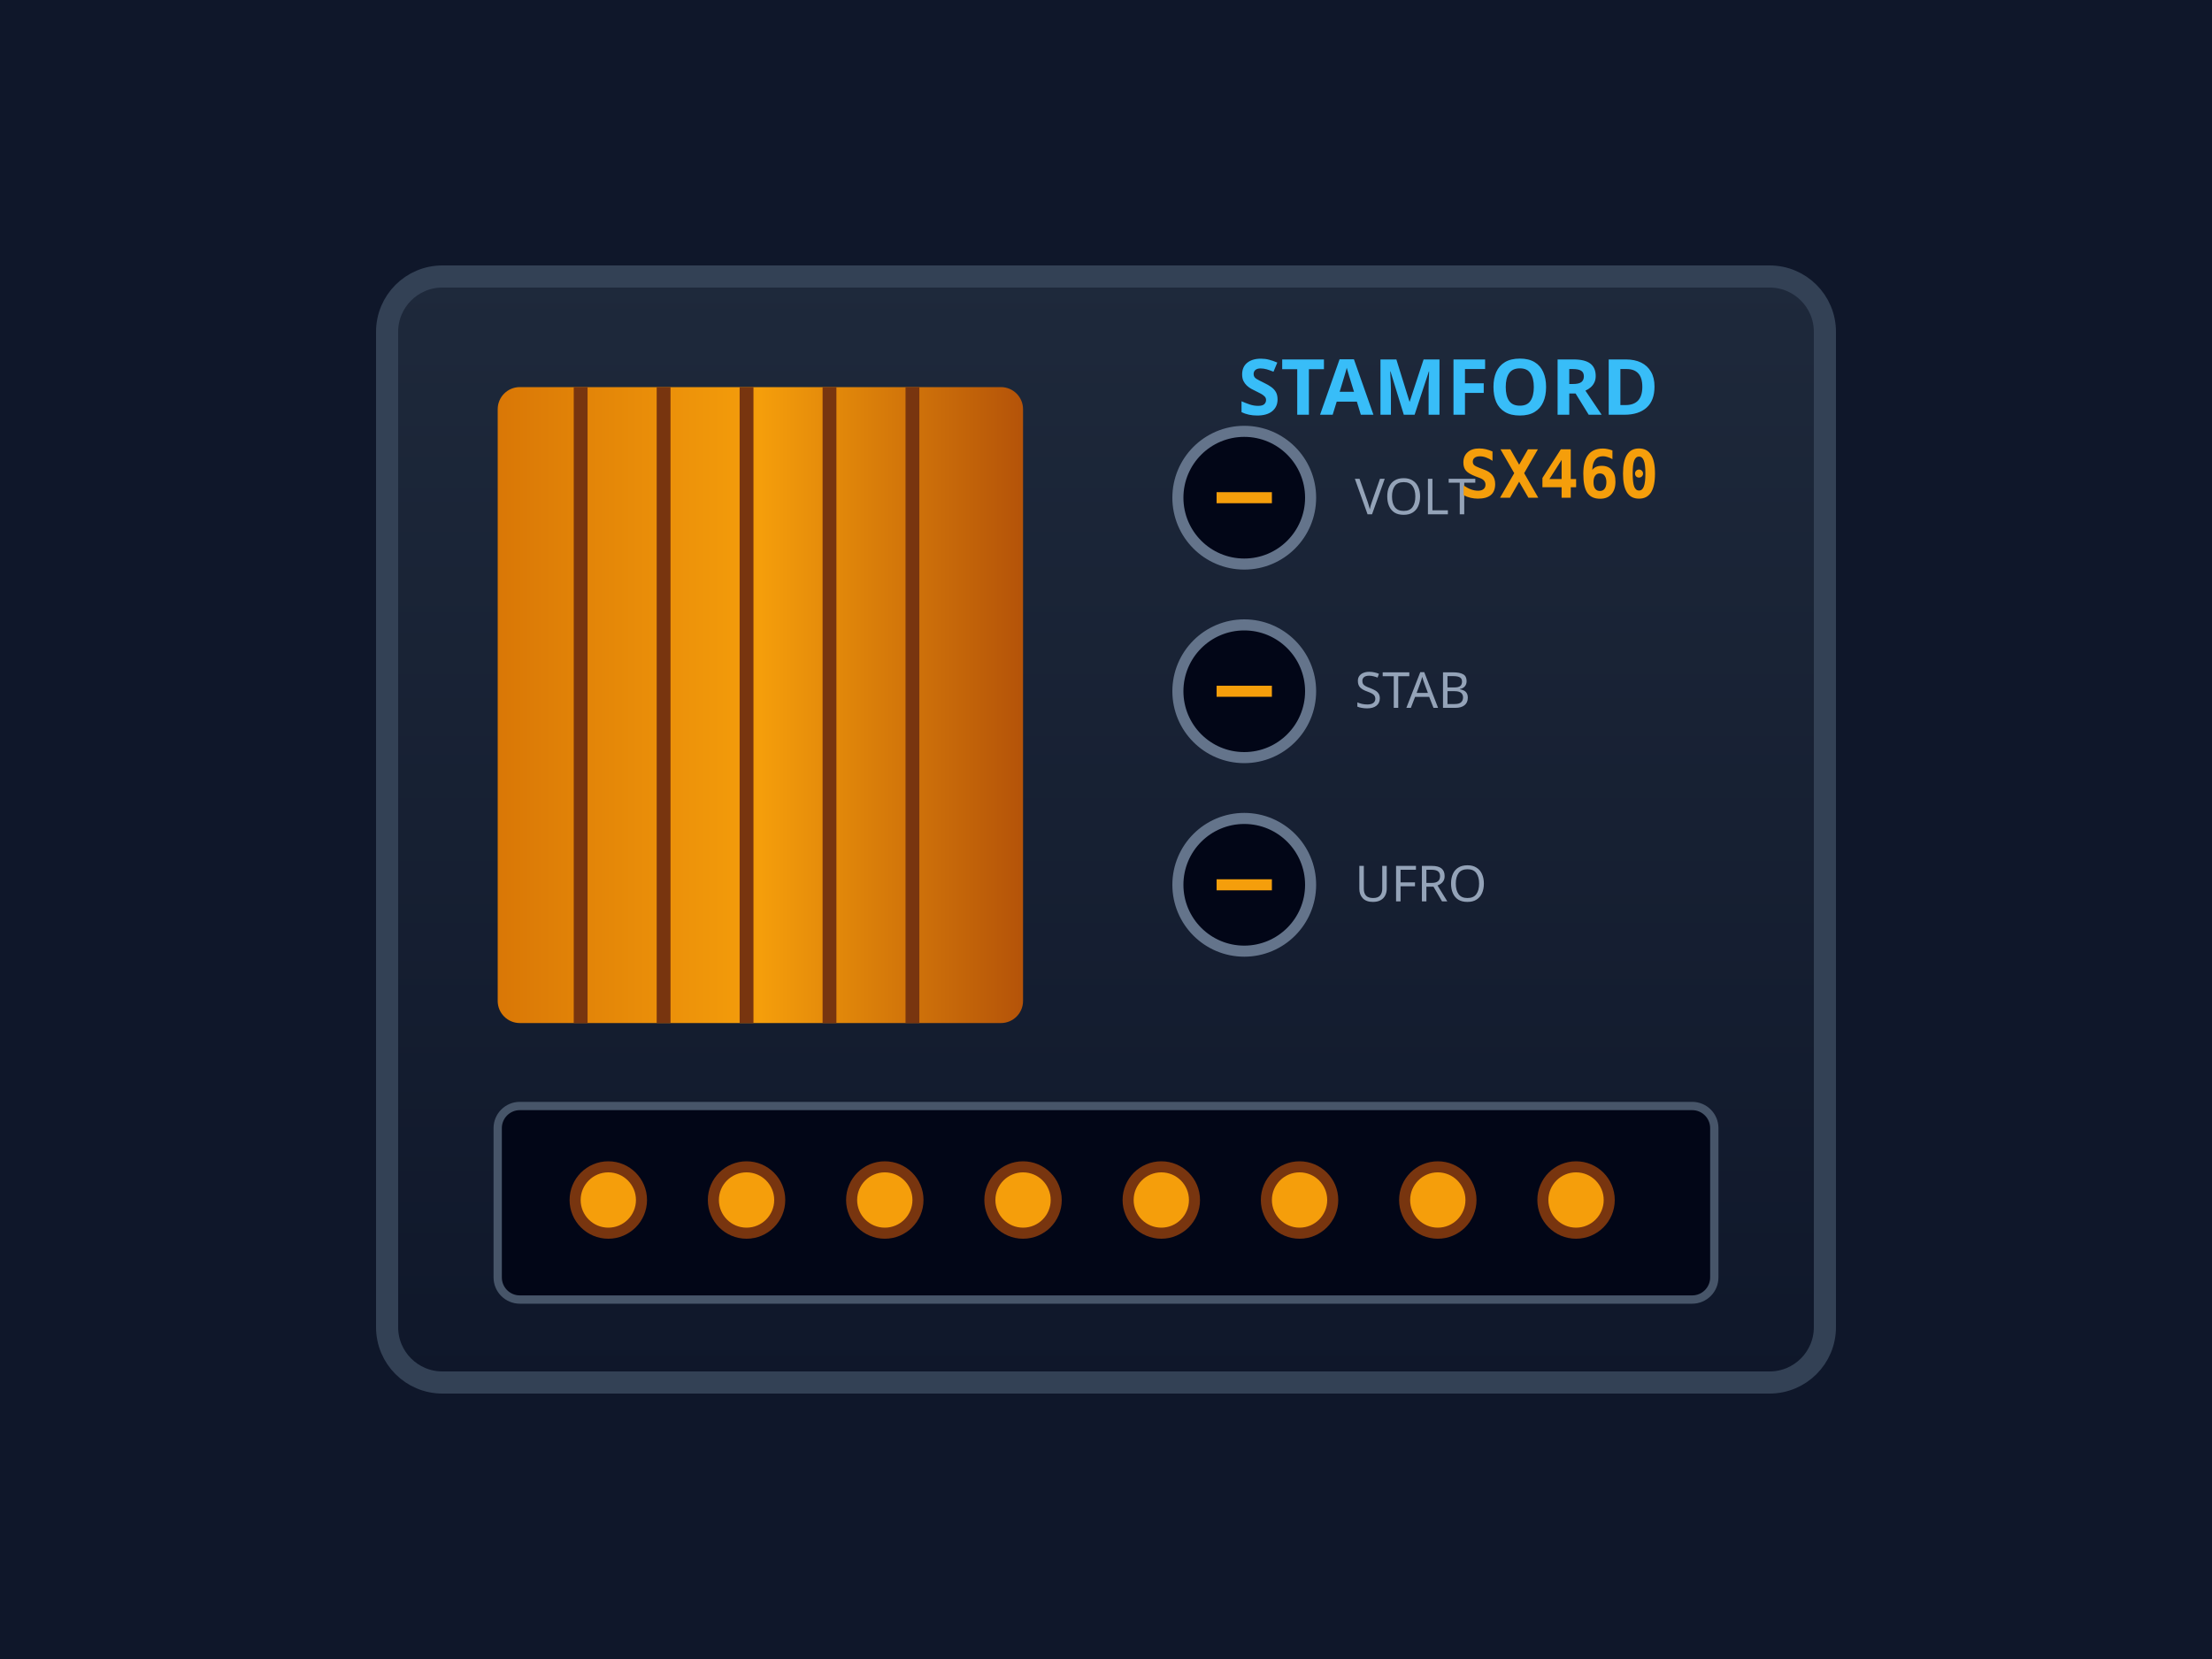
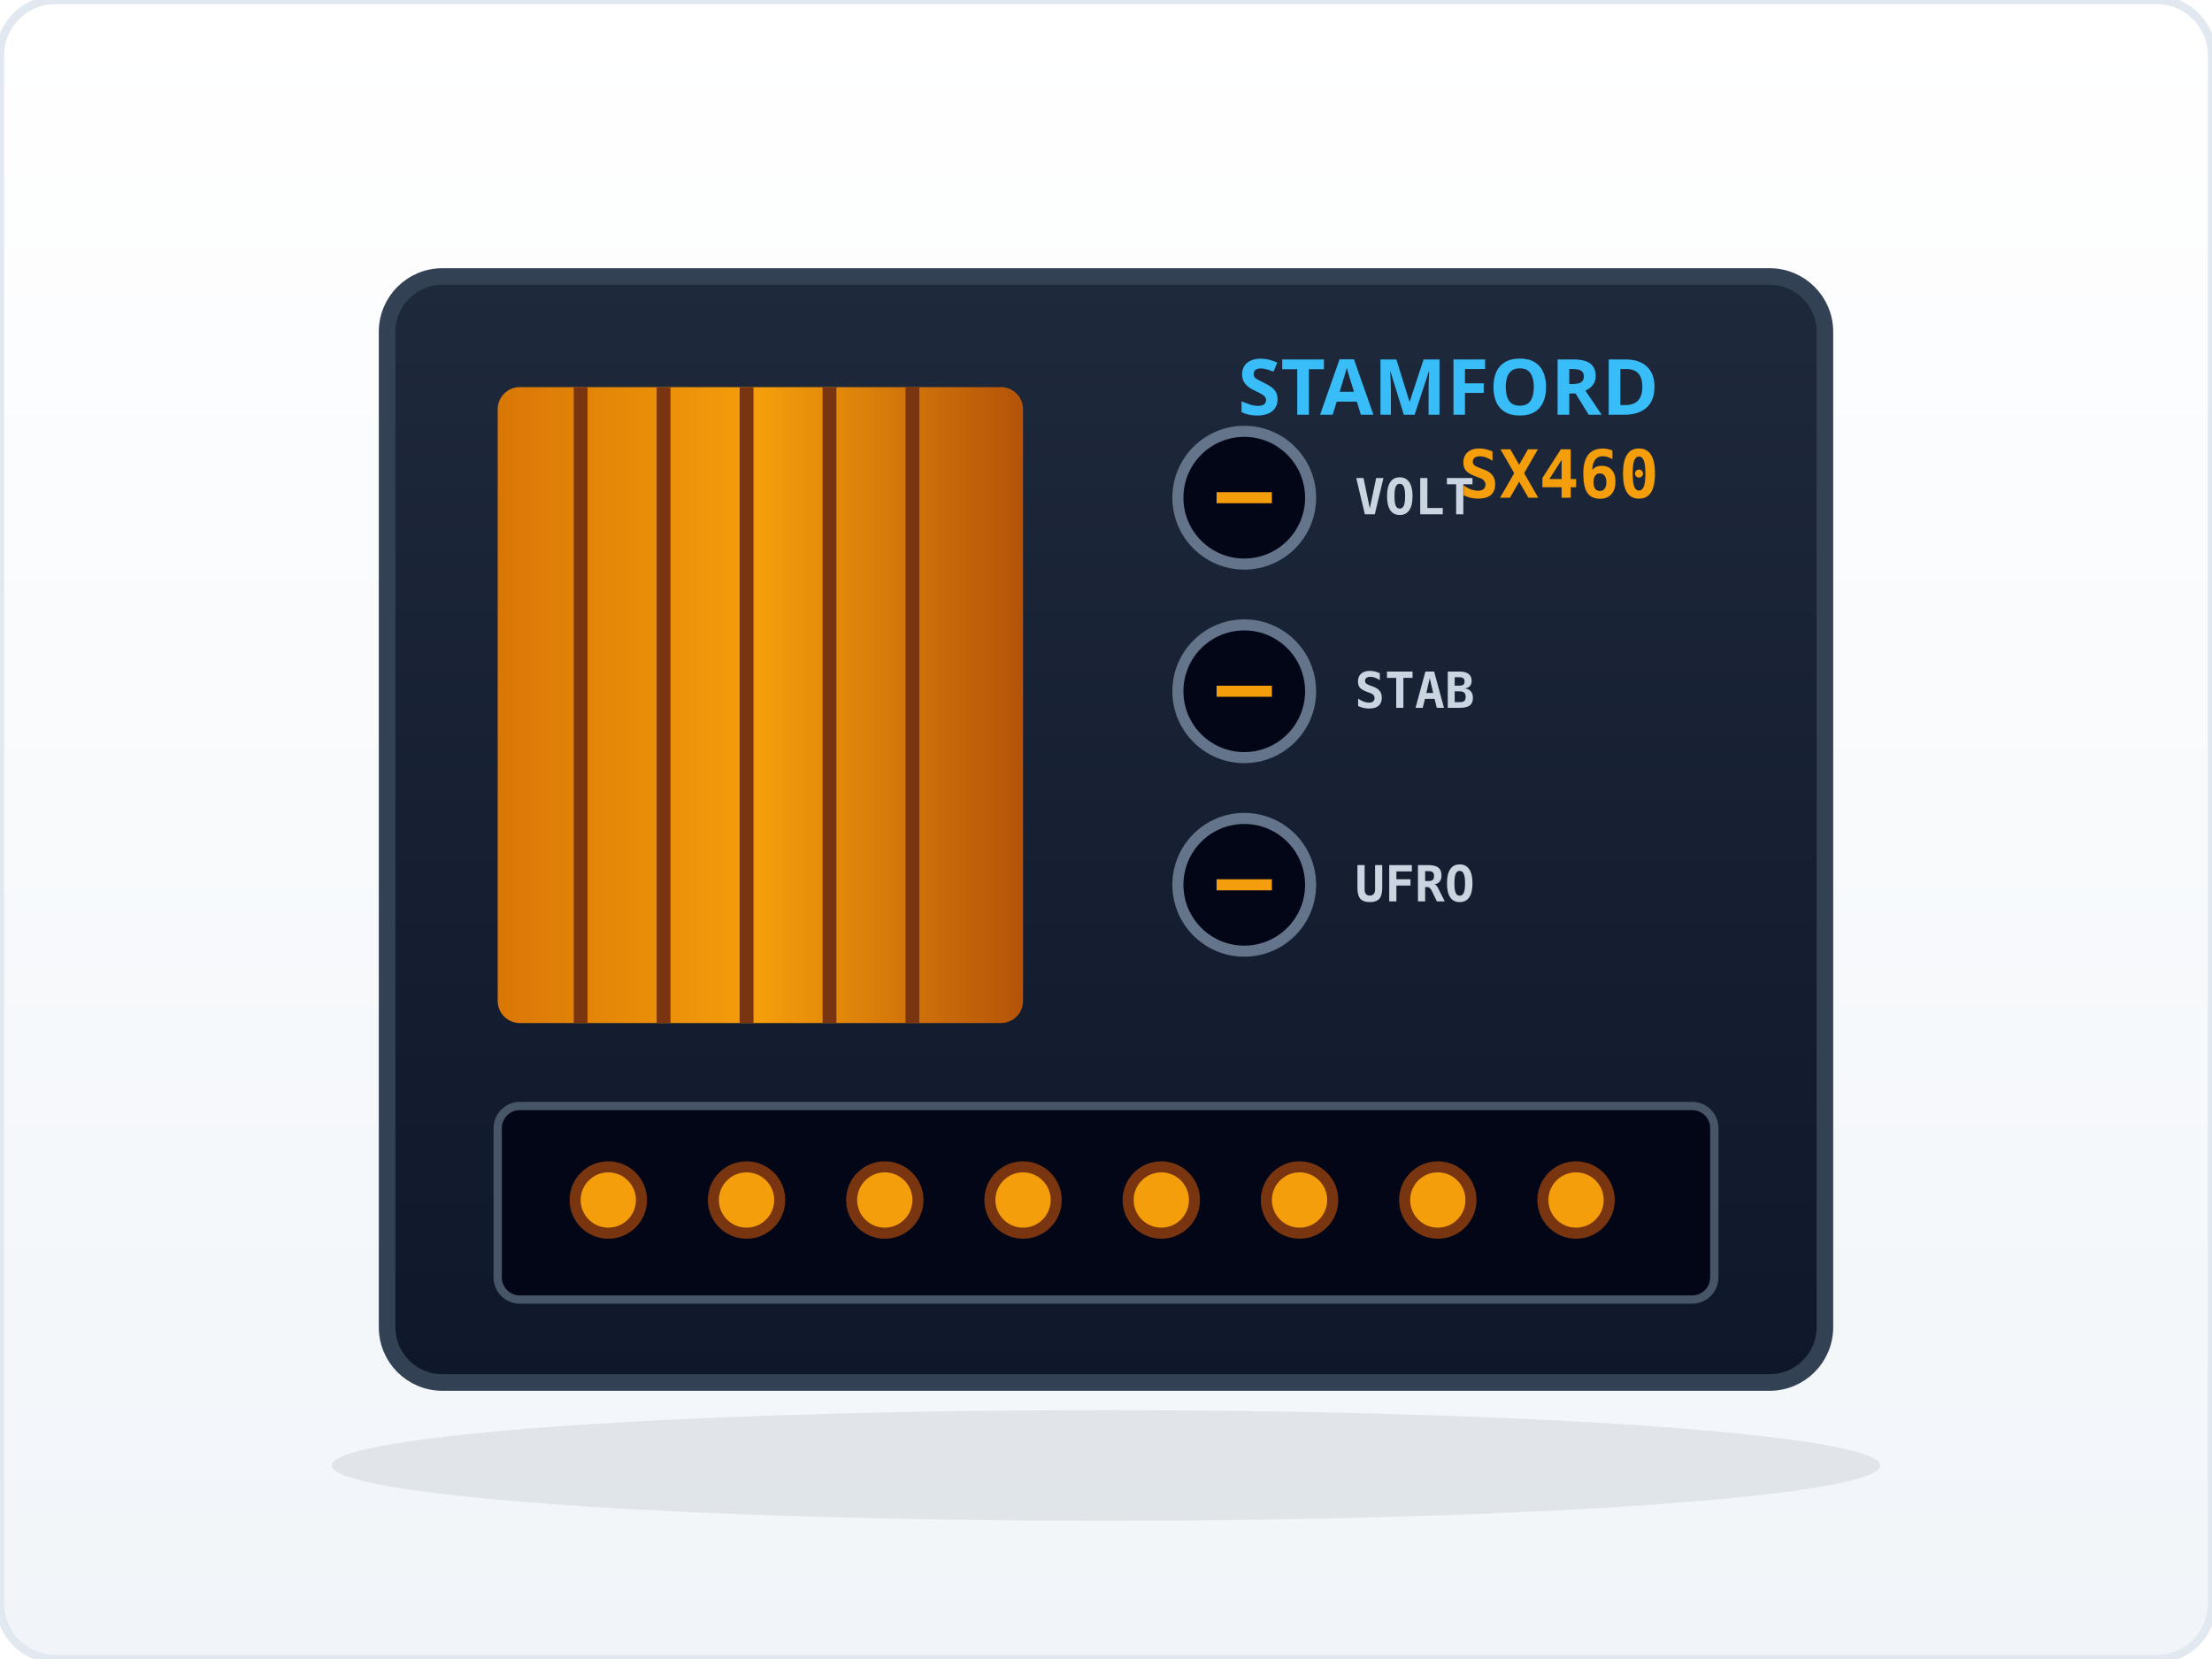
<svg xmlns="http://www.w3.org/2000/svg" viewBox="0 0 400 300" width="100%" height="100%">
  <defs>
+     <linearGradient id="avr_bg" x1="0" y1="0" x2="0" y2="1">
+       <stop offset="0%" stop-color="#FFFFFF" />
+       <stop offset="100%" stop-color="#F1F5F9" />
+     </linearGradient>
    <linearGradient id="avr_board" x1="0" y1="0" x2="0" y2="1">
      <stop offset="0%" stop-color="#1E293B" />
      <stop offset="100%" stop-color="#0F172A" />
    </linearGradient>
    <linearGradient id="avr_sink" x1="0" y1="0" x2="1" y2="0">
      <stop offset="0%" stop-color="#D97706" />
      <stop offset="50%" stop-color="#F59E0B" />
      <stop offset="100%" stop-color="#B45309" />
    </linearGradient>
  </defs>
-   <rect width="400" height="300" fill="#0F172A" />
-   <rect x="70" y="50" width="260" height="200" rx="10" fill="url(#avr_board)" stroke="#334155" stroke-width="4" />
+   <rect width="400" height="300" fill="url(#avr_bg)" rx="10" stroke="#E2E8F0" stroke-width="1.5" />
+   <ellipse cx="200" cy="265" rx="140" ry="10" fill="#0F172A" opacity="0.08" />
+   <rect x="70" y="50" width="260" height="200" rx="10" fill="url(#avr_board)" stroke="#334155" stroke-width="3" />
  <rect x="90" y="70" width="95" height="115" rx="4" fill="url(#avr_sink)" />
  <line x1="105" y1="70" x2="105" y2="185" stroke="#78350F" stroke-width="2.5" />
  <line x1="120" y1="70" x2="120" y2="185" stroke="#78350F" stroke-width="2.5" />
  <line x1="135" y1="70" x2="135" y2="185" stroke="#78350F" stroke-width="2.5" />
  <line x1="150" y1="70" x2="150" y2="185" stroke="#78350F" stroke-width="2.5" />
  <line x1="165" y1="70" x2="165" y2="185" stroke="#78350F" stroke-width="2.5" />
  <circle cx="225" cy="90" r="12" fill="#020617" stroke="#64748B" stroke-width="2" />
  <line x1="220" y1="90" x2="230" y2="90" stroke="#F59E0B" stroke-width="2" />
-   <text x="245" y="93" font-family="'JetBrains Mono'" font-size="9" fill="#94A3B8">VOLT</text>
+   <text x="245" y="93" font-family="'JetBrains Mono', monospace" font-size="9" font-weight="700" fill="#CBD5E1">VOLT</text>
  <circle cx="225" cy="125" r="12" fill="#020617" stroke="#64748B" stroke-width="2" />
  <line x1="220" y1="125" x2="230" y2="125" stroke="#F59E0B" stroke-width="2" />
-   <text x="245" y="128" font-family="'JetBrains Mono'" font-size="9" fill="#94A3B8">STAB</text>
+   <text x="245" y="128" font-family="'JetBrains Mono', monospace" font-size="9" font-weight="700" fill="#CBD5E1">STAB</text>
  <circle cx="225" cy="160" r="12" fill="#020617" stroke="#64748B" stroke-width="2" />
  <line x1="220" y1="160" x2="230" y2="160" stroke="#F59E0B" stroke-width="2" />
-   <text x="245" y="163" font-family="'JetBrains Mono'" font-size="9" fill="#94A3B8">UFRO</text>
+   <text x="245" y="163" font-family="'JetBrains Mono', monospace" font-size="9" font-weight="700" fill="#CBD5E1">UFRO</text>
  <rect x="90" y="200" width="220" height="35" rx="4" fill="#020617" stroke="#475569" stroke-width="1.5" />
  <circle cx="110" cy="217" r="6" fill="#F59E0B" stroke="#78350F" stroke-width="2" />
  <circle cx="135" cy="217" r="6" fill="#F59E0B" stroke="#78350F" stroke-width="2" />
  <circle cx="160" cy="217" r="6" fill="#F59E0B" stroke="#78350F" stroke-width="2" />
  <circle cx="185" cy="217" r="6" fill="#F59E0B" stroke="#78350F" stroke-width="2" />
  <circle cx="210" cy="217" r="6" fill="#F59E0B" stroke="#78350F" stroke-width="2" />
  <circle cx="235" cy="217" r="6" fill="#F59E0B" stroke="#78350F" stroke-width="2" />
  <circle cx="260" cy="217" r="6" fill="#F59E0B" stroke="#78350F" stroke-width="2" />
  <circle cx="285" cy="217" r="6" fill="#F59E0B" stroke="#78350F" stroke-width="2" />
-   <text x="300" y="75" font-family="'Barlow', Arial Black" font-weight="900" font-size="14" fill="#38BDF8" text-anchor="end">STAMFORD</text>
+   <text x="300" y="75" font-family="'Barlow', Arial Black, sans-serif" font-weight="900" font-size="14" fill="#38BDF8" text-anchor="end">STAMFORD</text>
  <text x="300" y="90" font-family="'JetBrains Mono', monospace" font-weight="700" font-size="12" fill="#F59E0B" text-anchor="end">SX460</text>
</svg>
